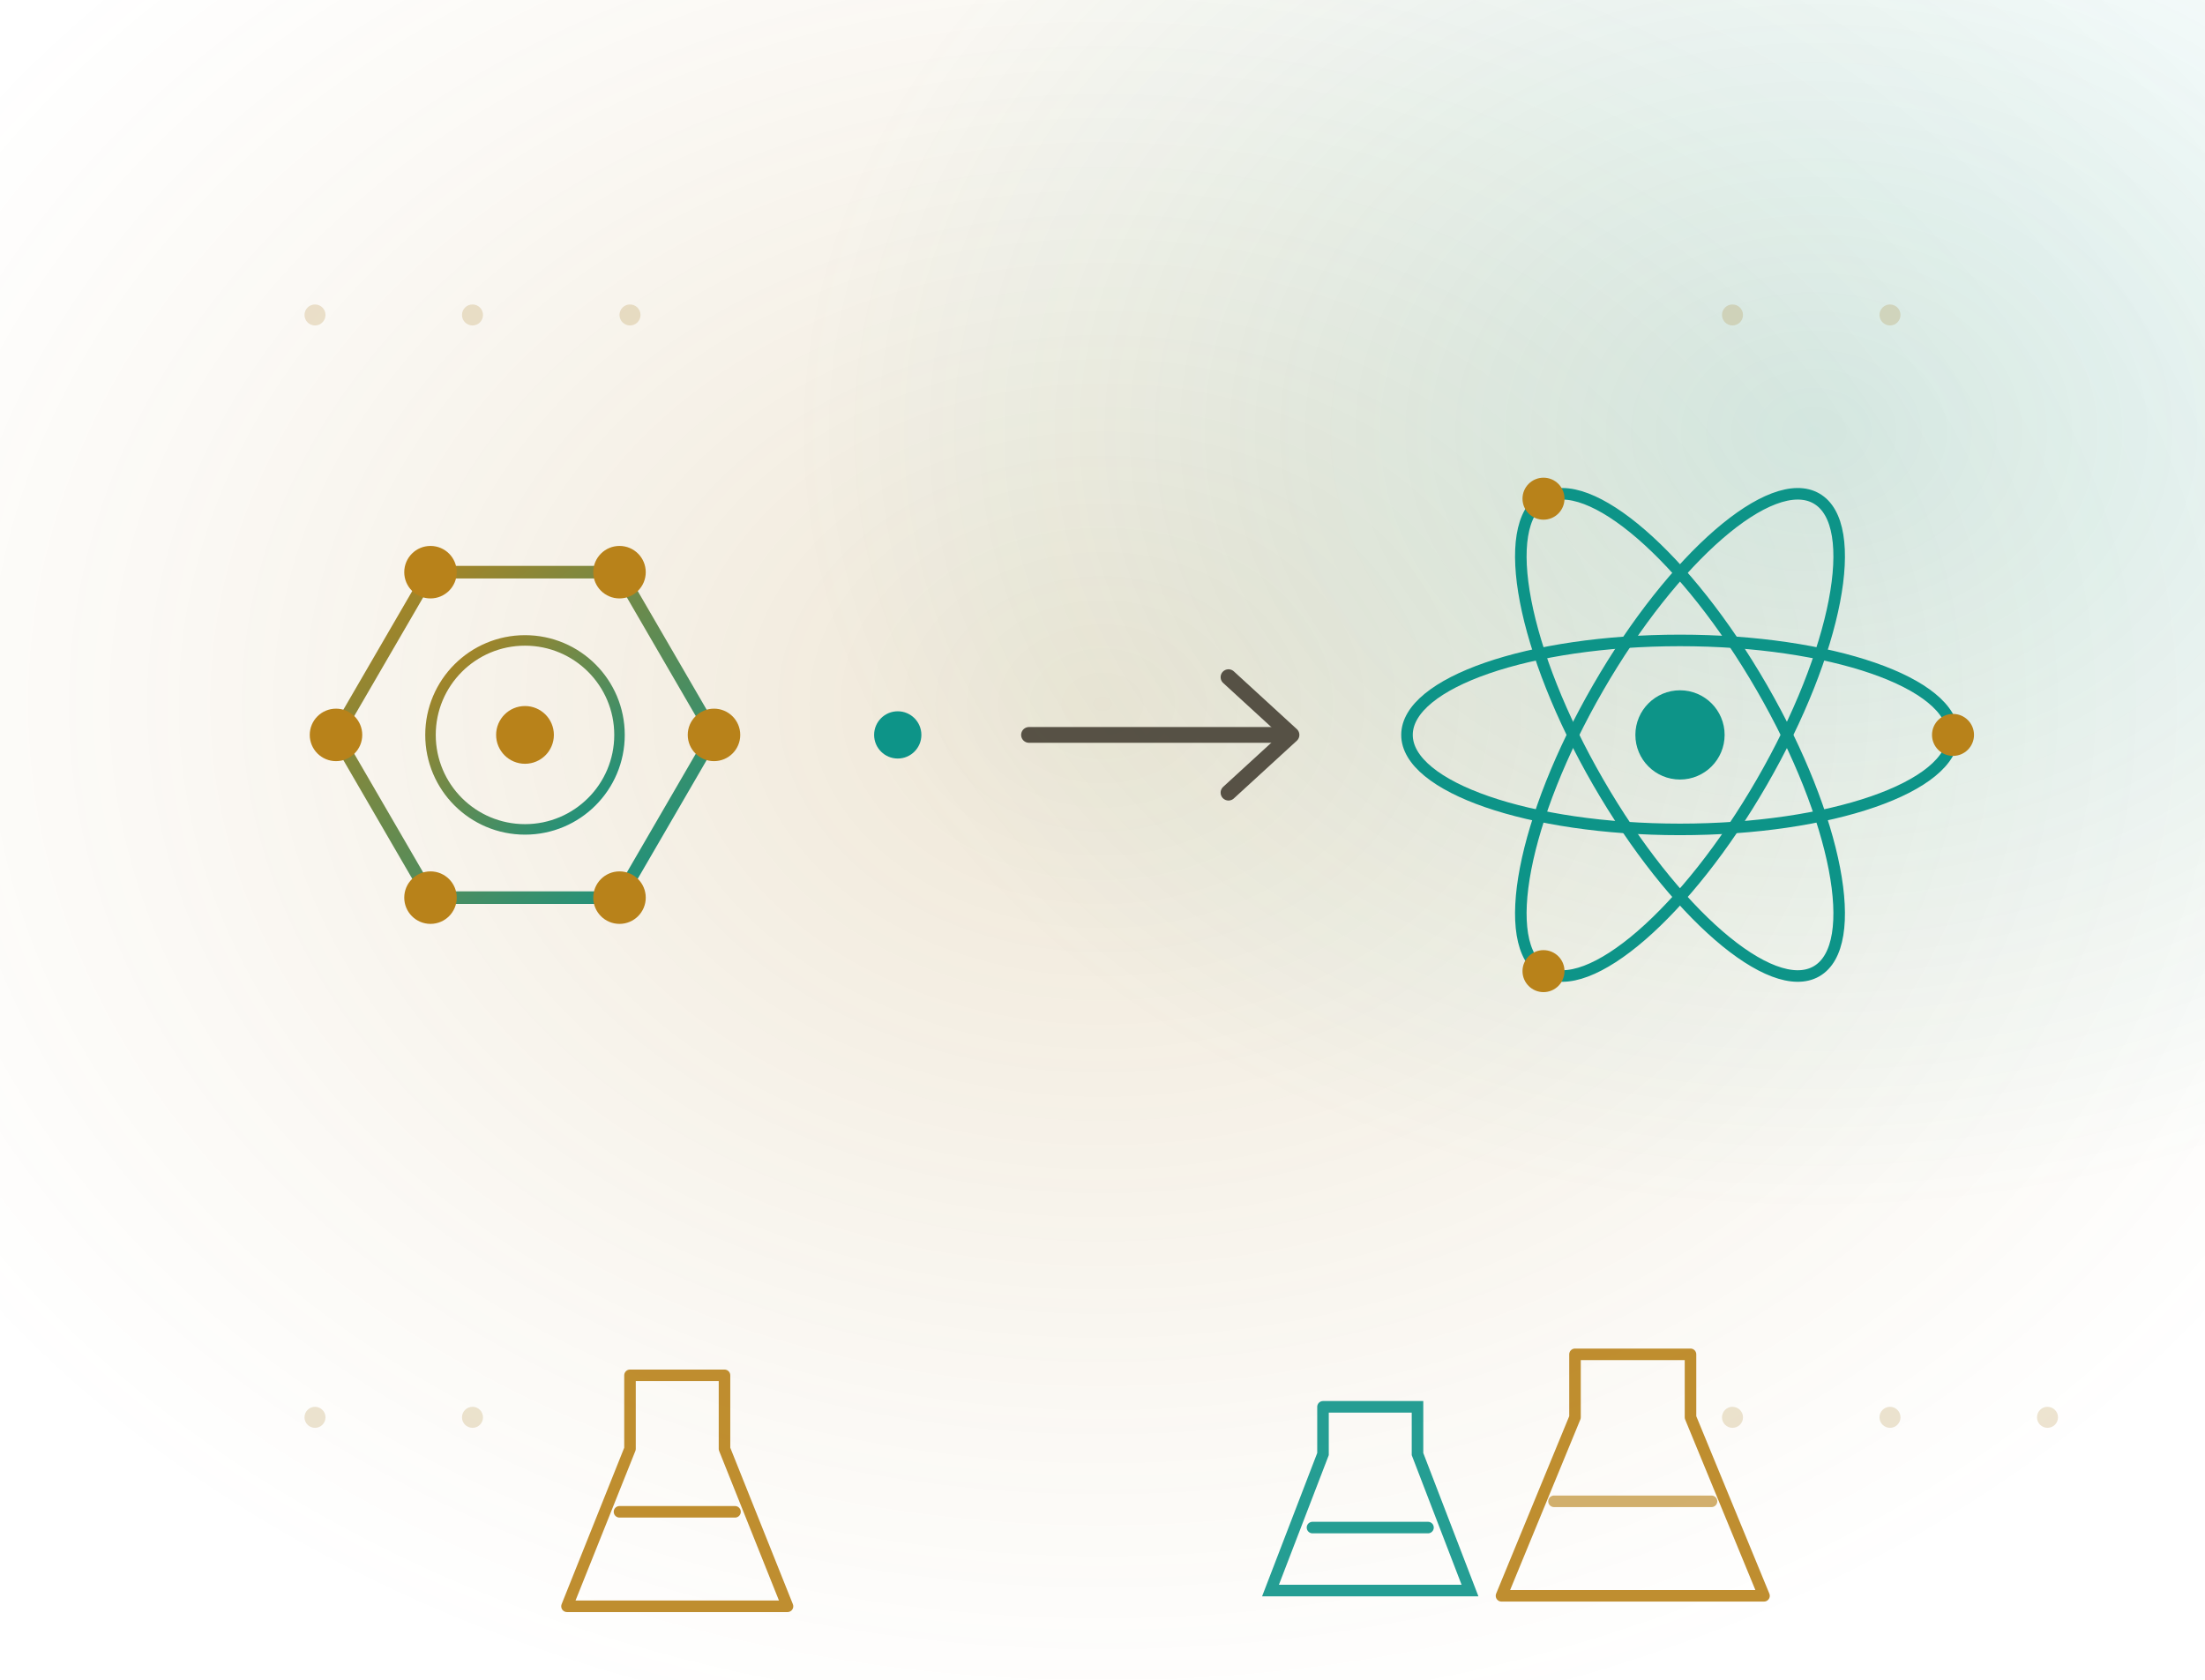
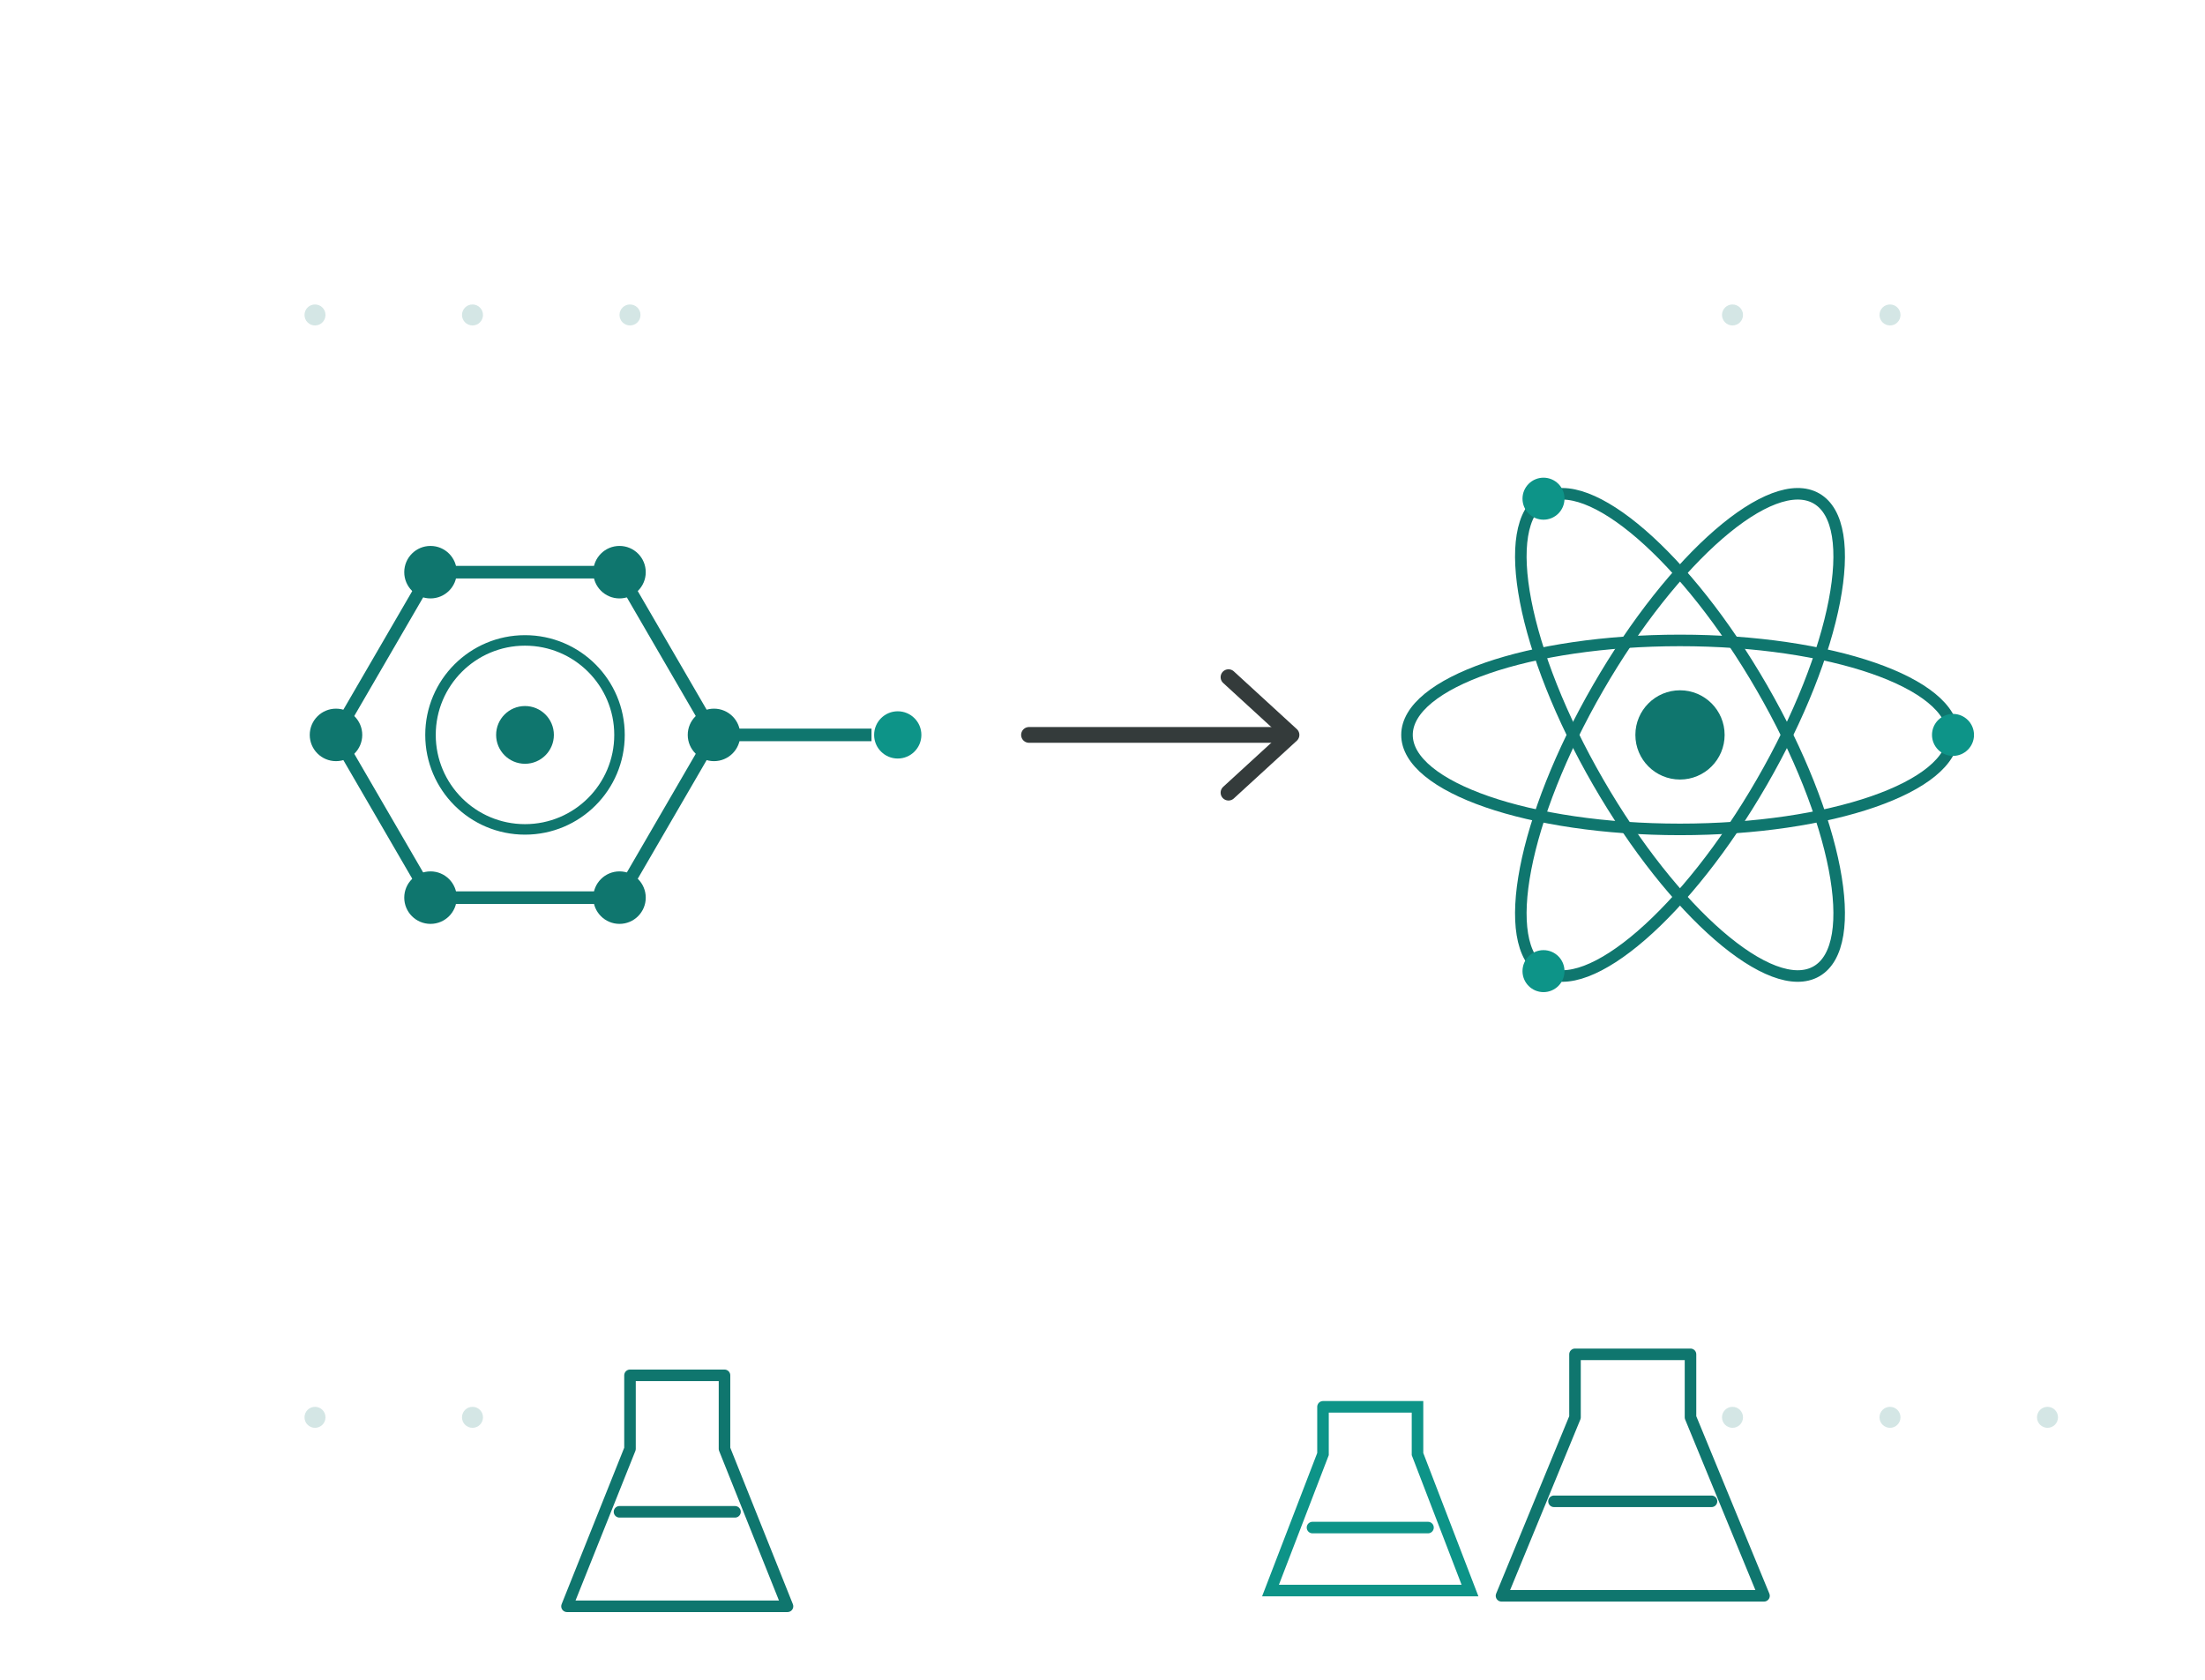
<svg xmlns="http://www.w3.org/2000/svg" viewBox="0 0 420 320" role="img" aria-label="Molecule, reaction arrow and atom" fill="none">
-   <defs>
-     <radialGradient id="fbGlowL" cx="50%" cy="42%" r="62%">
-       <stop offset="0%" stop-color="#9a6700" stop-opacity="0.16" />
-       <stop offset="70%" stop-color="#9a6700" stop-opacity="0.04" />
-       <stop offset="100%" stop-color="#9a6700" stop-opacity="0" />
-     </radialGradient>
-     <radialGradient id="fbGlowL2" cx="82%" cy="26%" r="46%">
-       <stop offset="0%" stop-color="#0d9488" stop-opacity="0.16" />
-       <stop offset="100%" stop-color="#0d9488" stop-opacity="0" />
-     </radialGradient>
-     <linearGradient id="fbLineL" x1="0" y1="0" x2="1" y2="1">
-       <stop offset="0%" stop-color="#b8821a" />
-       <stop offset="100%" stop-color="#0d9488" />
-     </linearGradient>
-   </defs>
-   <rect x="0" y="0" width="420" height="320" fill="url(#fbGlowL)" />
-   <rect x="0" y="0" width="420" height="320" fill="url(#fbGlowL2)" />
-   <g fill="#9a6700" opacity="0.18">
+   <g fill="#0f766e" opacity="0.18">
    <circle cx="60" cy="60" r="2" />
    <circle cx="90" cy="60" r="2" />
    <circle cx="120" cy="60" r="2" />
    <circle cx="330" cy="60" r="2" />
    <circle cx="360" cy="60" r="2" />
    <circle cx="60" cy="270" r="2" />
    <circle cx="90" cy="270" r="2" />
    <circle cx="330" cy="270" r="2" />
    <circle cx="360" cy="270" r="2" />
    <circle cx="390" cy="270" r="2" />
  </g>
-   <g stroke="url(#fbLineL)" stroke-width="2.4" stroke-linejoin="round">
+   <g stroke="#0f766e" stroke-width="2.4" stroke-linejoin="round">
    <path d="M136 140 L118 171 L82 171 L64 140 L82 109 L118 109 Z" />
    <circle cx="100" cy="140" r="18" stroke-width="2" />
    <path d="M136 140 L166 140" stroke-width="2.4" />
  </g>
-   <g fill="#b8821a">
+   <g fill="#0f766e">
    <circle cx="100" cy="140" r="5.5" />
    <circle cx="136" cy="140" r="5" />
    <circle cx="64" cy="140" r="5" />
    <circle cx="82" cy="171" r="5" />
    <circle cx="118" cy="171" r="5" />
    <circle cx="82" cy="109" r="5" />
    <circle cx="118" cy="109" r="5" />
    <circle cx="171" cy="140" r="4.5" fill="#0d9488" />
  </g>
-   <g stroke="#3d372b" stroke-width="3" stroke-linecap="round" stroke-linejoin="round" opacity="0.85">
+   <g stroke="#343b3b" stroke-width="3" stroke-linecap="round" stroke-linejoin="round">
    <path d="M196 140 H244" />
    <path d="M234 129 L246 140 L234 151" />
  </g>
-   <g stroke="#0d9488" stroke-width="2.2">
+   <g stroke="#0f766e" stroke-width="2.2">
    <ellipse cx="320" cy="140" rx="52" ry="18" />
    <ellipse cx="320" cy="140" rx="52" ry="18" transform="rotate(60 320 140)" />
    <ellipse cx="320" cy="140" rx="52" ry="18" transform="rotate(-60 320 140)" />
  </g>
-   <circle cx="320" cy="140" r="8.5" fill="#0d9488" />
-   <g fill="#b8821a">
+   <circle cx="320" cy="140" r="8.5" fill="#0f766e" />
+   <g fill="#0d9488">
    <circle cx="372" cy="140" r="4" />
    <circle cx="294" cy="95" r="4" />
    <circle cx="294" cy="185" r="4" />
  </g>
-   <g stroke="#b8821a" stroke-width="2.2" stroke-linecap="round" stroke-linejoin="round" opacity="0.9">
+   <g stroke="#0f766e" stroke-width="2.2" stroke-linecap="round" stroke-linejoin="round">
    <path d="M120 262 h18 v14 l12 30 h-42 l12 -30 v-14" />
    <path d="M118 288 h22" />
    <path d="M300 258 h22 v0 l0 12 l14 34 h-50 l14 -34 v-12" />
-     <path d="M296 286 h30" opacity="0.7" />
+     <path d="M296 286 h30" />
  </g>
-   <g stroke="#0d9488" stroke-width="2.2" stroke-linecap="round" opacity="0.9">
+   <g stroke="#0d9488" stroke-width="2.2" stroke-linecap="round">
    <path d="M252 268 h18 v0 l0 9 l10 26 h-38 l10 -26 v-9" />
    <path d="M250 291 h22" />
  </g>
</svg>
